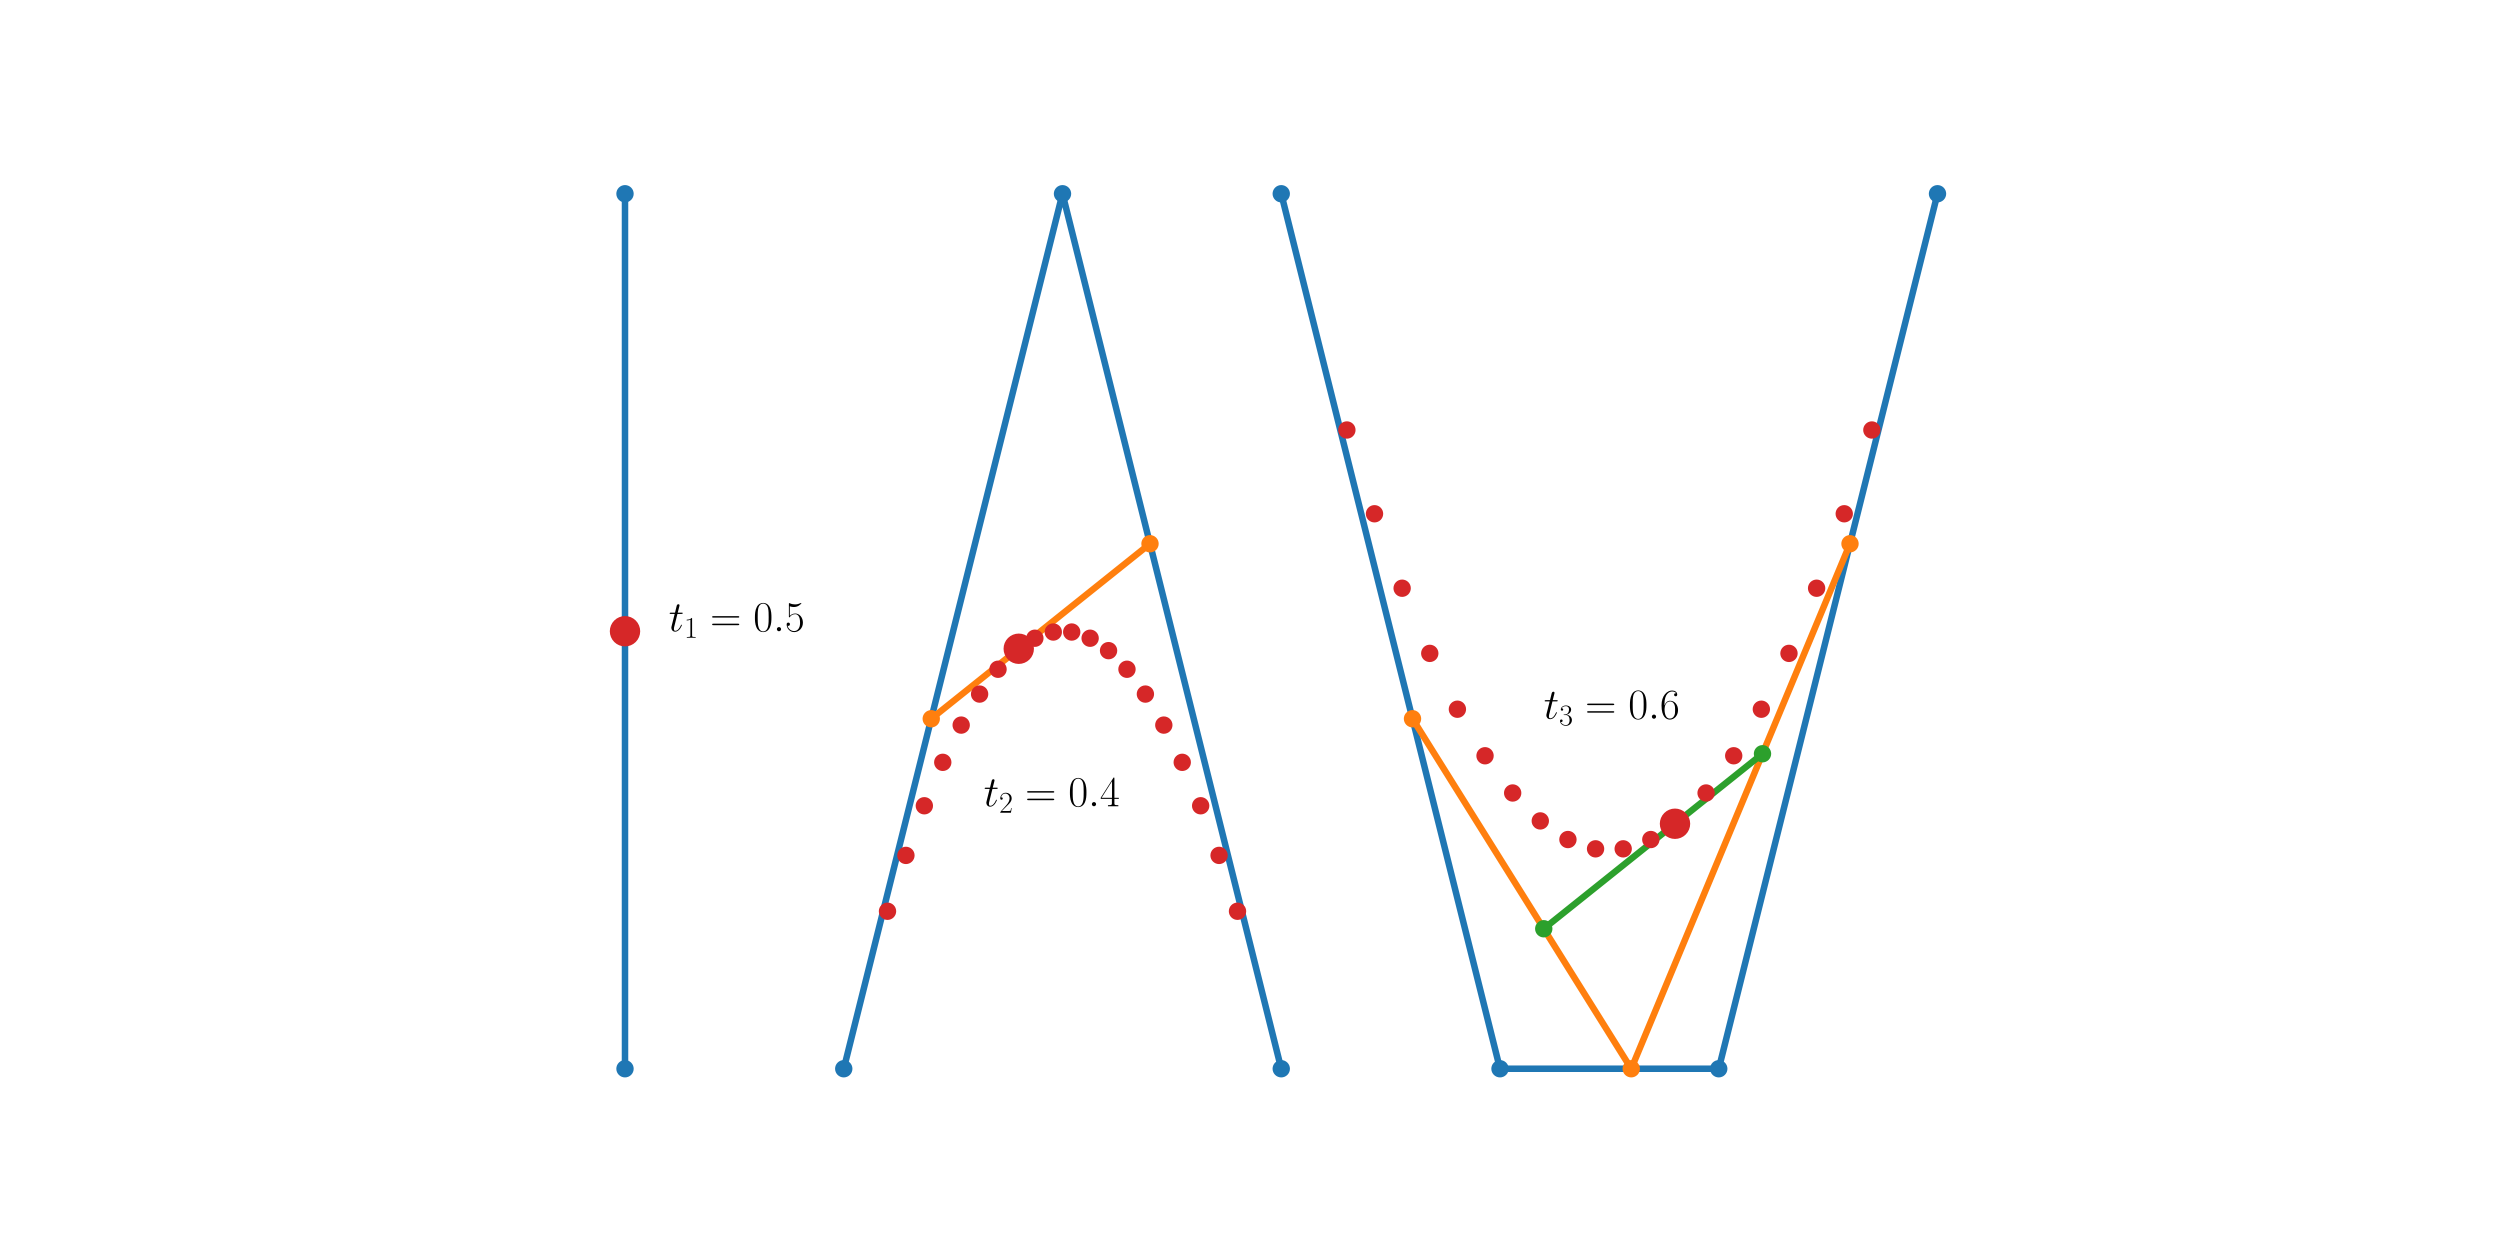
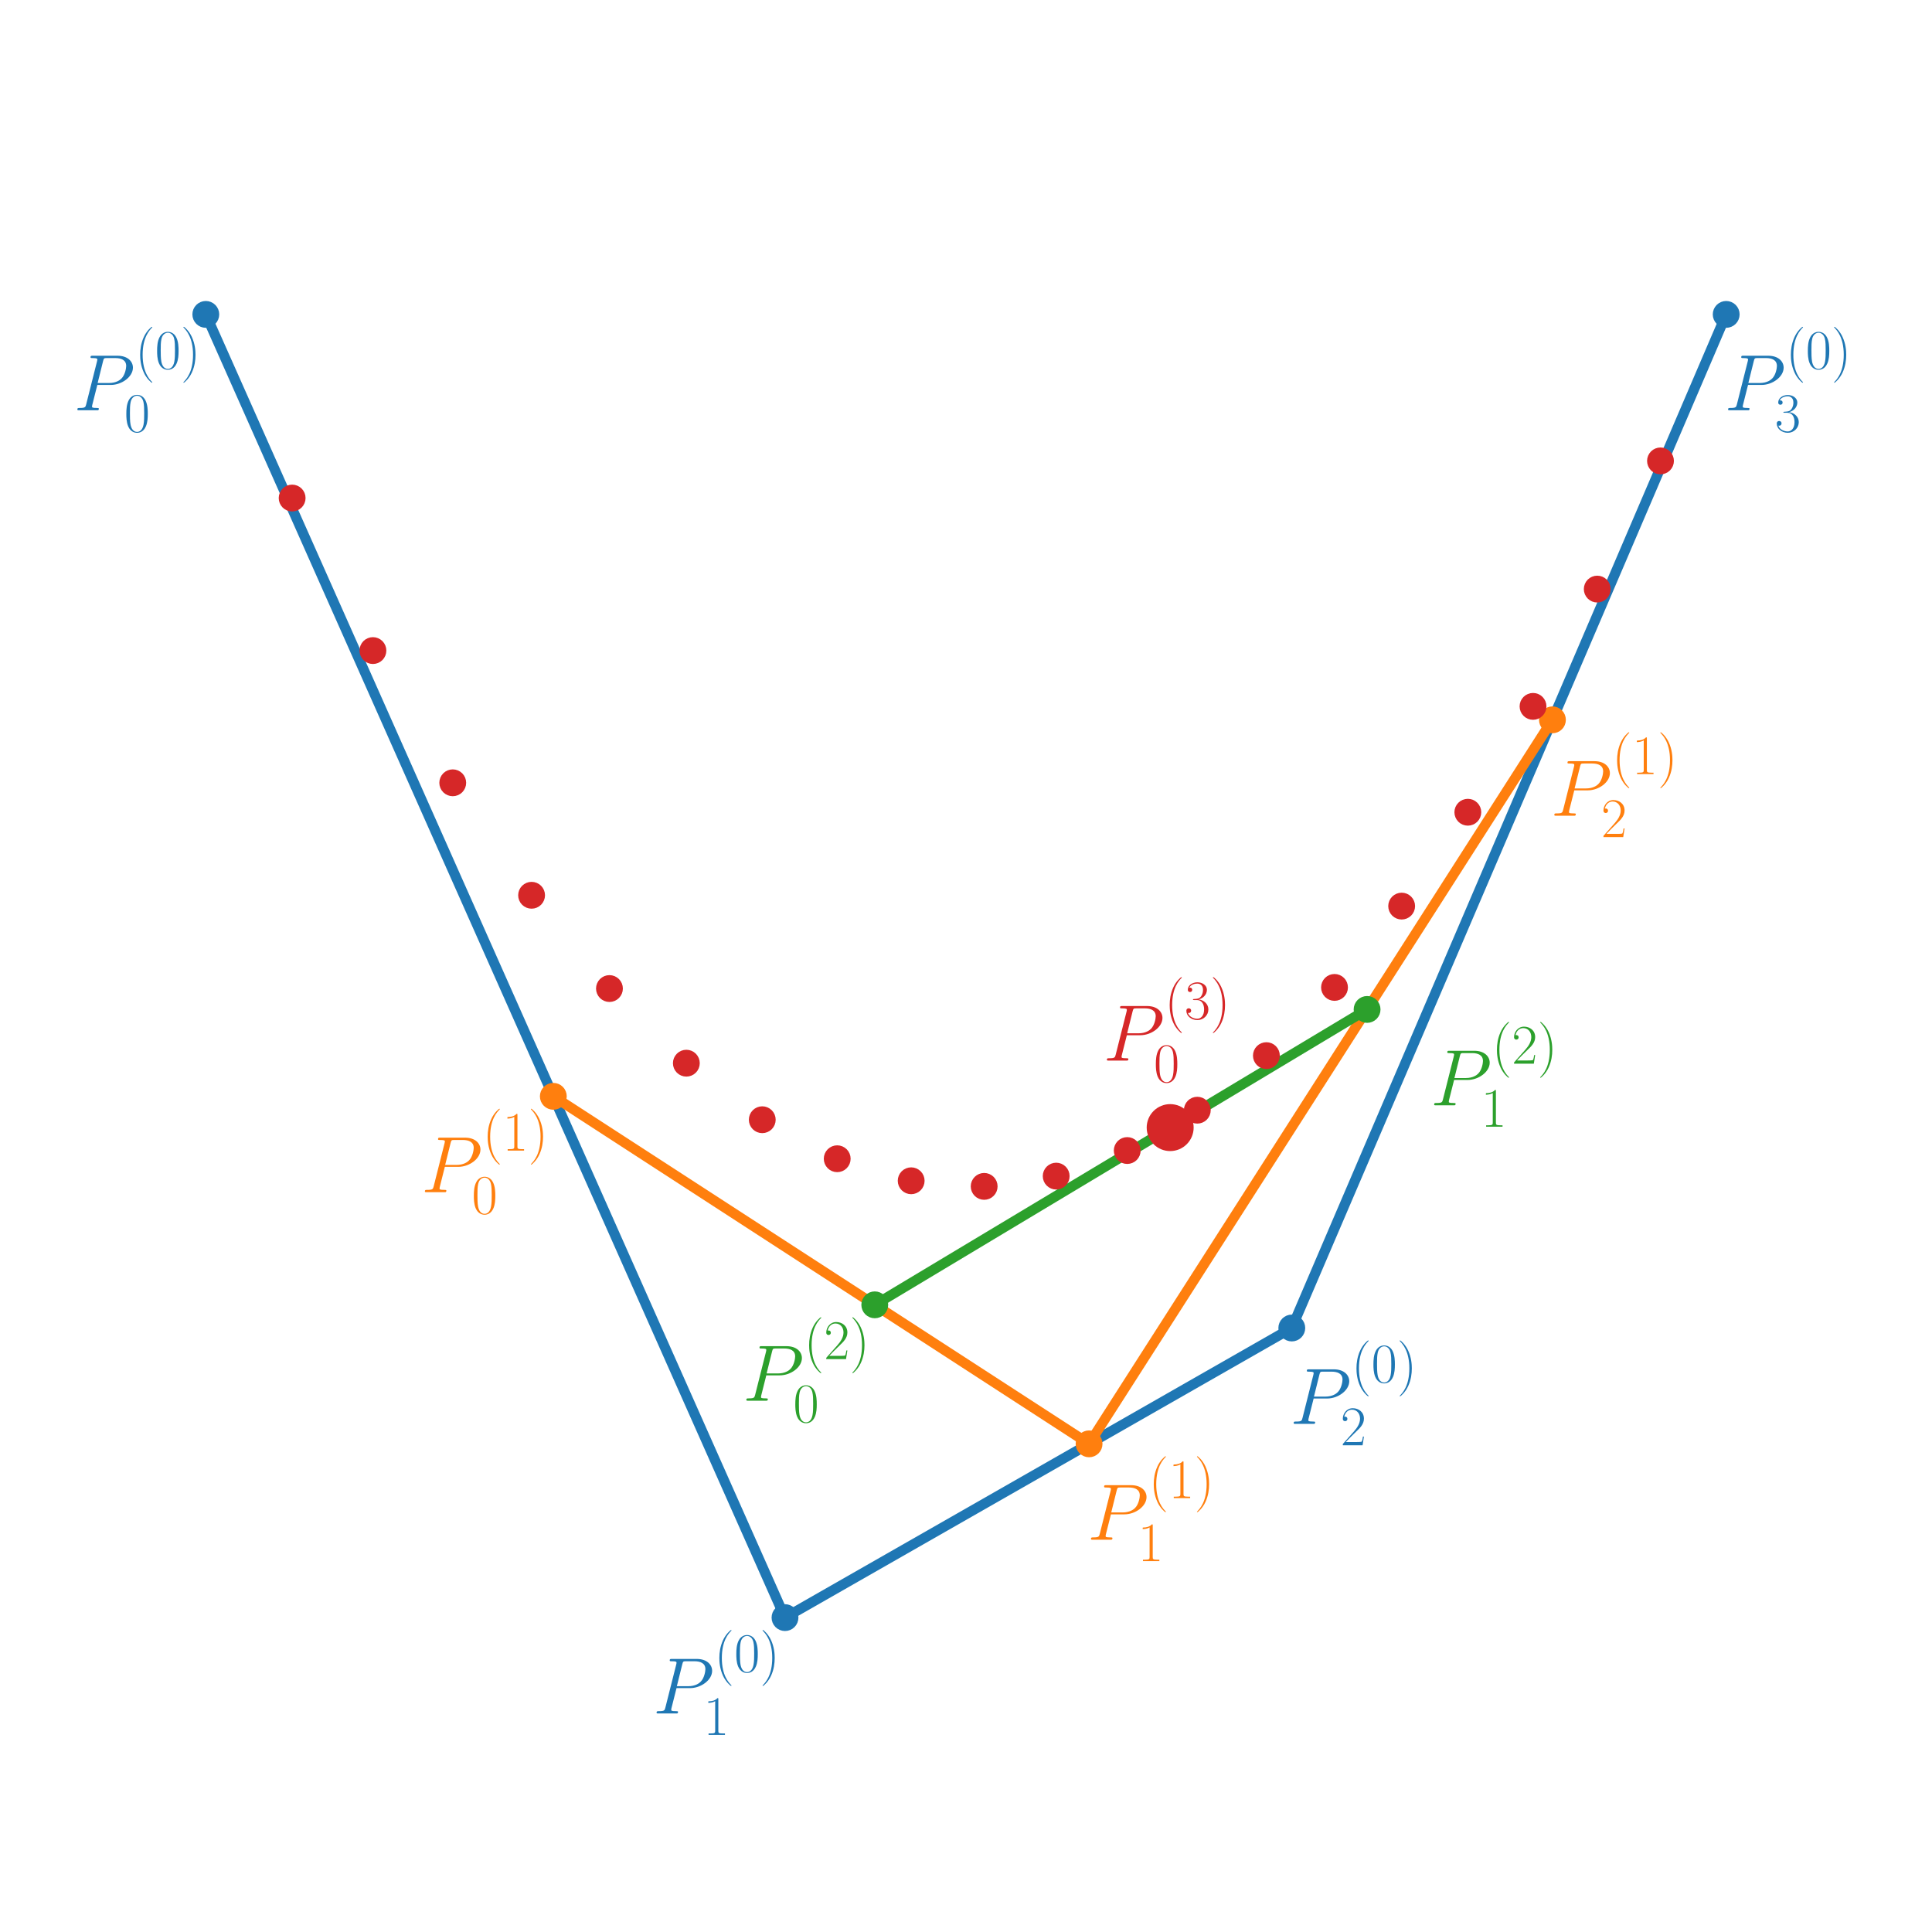
- <svg xmlns="http://www.w3.org/2000/svg" xmlns:xlink="http://www.w3.org/1999/xlink" height="288pt" version="1.1" viewBox="0 0 576 288" width="576pt">
+ <svg xmlns="http://www.w3.org/2000/svg" xmlns:xlink="http://www.w3.org/1999/xlink" height="288pt" version="1.1" viewBox="0 0 288 288" width="288pt">
  <defs>
    <style type="text/css">*{stroke-linecap:butt;stroke-linejoin:round;}</style>
  </defs>
  <g id="figure_1">
    <g id="patch_1">
-       <path d="M 0 288  L 576 288  L 576 0  L 0 0  z " style="fill:#ffffff;" />
+       <path d="M 0 288  L 288 288  L 288 0  L 0 0  z " style="fill:#ffffff;" />
    </g>
    <g id="axes_1">
      <g id="line2d_1">
-         <path clip-path="url(#pb56b729424)" d="M 144 246.24  L 144 44.64  " style="fill:none;stroke:#1f77b4;stroke-linecap:square;stroke-width:1.5;" />
-         <defs>
-           <path d="M 0 1.5  C 0.398 1.5 0.779 1.342 1.061 1.061  C 1.342 0.779 1.5 0.398 1.5 0  C 1.5 -0.398 1.342 -0.779 1.061 -1.061  C 0.779 -1.342 0.398 -1.5 0 -1.5  C -0.398 -1.5 -0.779 -1.342 -1.061 -1.061  C -1.342 -0.779 -1.5 -0.398 -1.5 0  C -1.5 0.398 -1.342 0.779 -1.061 1.061  C -0.779 1.342 -0.398 1.5 0 1.5  z " id="m0b27bdc690" style="stroke:#1f77b4;" />
-         </defs>
-         <g clip-path="url(#pb56b729424)">
-           <use style="fill:#1f77b4;stroke:#1f77b4;" x="144" xlink:href="#m0b27bdc690" y="246.24" />
-           <use style="fill:#1f77b4;stroke:#1f77b4;" x="144" xlink:href="#m0b27bdc690" y="44.64" />
+         <path clip-path="url(#p8706326f6d)" d="M 30.679 46.867  L 117.019 241.133  L 192.566 197.963  L 257.321 46.867  " style="fill:none;stroke:#1f77b4;stroke-linecap:square;stroke-width:1.5;" />
+         <defs>
+           <path d="M 0 1.5  C 0.398 1.5 0.779 1.342 1.061 1.061  C 1.342 0.779 1.5 0.398 1.5 0  C 1.5 -0.398 1.342 -0.779 1.061 -1.061  C 0.779 -1.342 0.398 -1.5 0 -1.5  C -0.398 -1.5 -0.779 -1.342 -1.061 -1.061  C -1.342 -0.779 -1.5 -0.398 -1.5 0  C -1.5 0.398 -1.342 0.779 -1.061 1.061  C -0.779 1.342 -0.398 1.5 0 1.5  z " id="m1cf5f14f48" style="stroke:#1f77b4;" />
+         </defs>
+         <g clip-path="url(#p8706326f6d)">
+           <use style="fill:#1f77b4;stroke:#1f77b4;" x="30.679" xlink:href="#m1cf5f14f48" y="46.867" />
+           <use style="fill:#1f77b4;stroke:#1f77b4;" x="117.019" xlink:href="#m1cf5f14f48" y="241.133" />
+           <use style="fill:#1f77b4;stroke:#1f77b4;" x="192.566" xlink:href="#m1cf5f14f48" y="197.963" />
+           <use style="fill:#1f77b4;stroke:#1f77b4;" x="257.321" xlink:href="#m1cf5f14f48" y="46.867" />
        </g>
      </g>
      <g id="line2d_2">
-         <defs>
-           <path d="M 0 3  C 0.796 3 1.559 2.684 2.121 2.121  C 2.684 1.559 3 0.796 3 0  C 3 -0.796 2.684 -1.559 2.121 -2.121  C 1.559 -2.684 0.796 -3 0 -3  C -0.796 -3 -1.559 -2.684 -2.121 -2.121  C -2.684 -1.559 -3 -0.796 -3 0  C -3 0.796 -2.684 1.559 -2.121 2.121  C -1.559 2.684 -0.796 3 0 3  z " id="m9f44910866" style="stroke:#d62728;" />
-         </defs>
-         <g clip-path="url(#pb56b729424)">
-           <use style="fill:#d62728;stroke:#d62728;" x="144" xlink:href="#m9f44910866" y="145.44" />
+         <path clip-path="url(#p8706326f6d)" d="M 82.483 163.427  L 162.347 215.231  L 231.419 107.305  " style="fill:none;stroke:#ff7f0e;stroke-linecap:square;stroke-width:1.5;" />
+         <defs>
+           <path d="M 0 1.5  C 0.398 1.5 0.779 1.342 1.061 1.061  C 1.342 0.779 1.5 0.398 1.5 0  C 1.5 -0.398 1.342 -0.779 1.061 -1.061  C 0.779 -1.342 0.398 -1.5 0 -1.5  C -0.398 -1.5 -0.779 -1.342 -1.061 -1.061  C -1.342 -0.779 -1.5 -0.398 -1.5 0  C -1.5 0.398 -1.342 0.779 -1.061 1.061  C -0.779 1.342 -0.398 1.5 0 1.5  z " id="md53111a41e" style="stroke:#ff7f0e;" />
+         </defs>
+         <g clip-path="url(#p8706326f6d)">
+           <use style="fill:#ff7f0e;stroke:#ff7f0e;" x="82.483" xlink:href="#md53111a41e" y="163.427" />
+           <use style="fill:#ff7f0e;stroke:#ff7f0e;" x="162.347" xlink:href="#md53111a41e" y="215.231" />
+           <use style="fill:#ff7f0e;stroke:#ff7f0e;" x="231.419" xlink:href="#md53111a41e" y="107.305" />
        </g>
      </g>
      <g id="line2d_3">
-         <path clip-path="url(#pb56b729424)" d="M 194.4 246.24  L 244.8 44.64  L 295.2 246.24  " style="fill:none;stroke:#1f77b4;stroke-linecap:square;stroke-width:1.5;" />
-         <g clip-path="url(#pb56b729424)">
-           <use style="fill:#1f77b4;stroke:#1f77b4;" x="194.4" xlink:href="#m0b27bdc690" y="246.24" />
-           <use style="fill:#1f77b4;stroke:#1f77b4;" x="244.8" xlink:href="#m0b27bdc690" y="44.64" />
-           <use style="fill:#1f77b4;stroke:#1f77b4;" x="295.2" xlink:href="#m0b27bdc690" y="246.24" />
+         <path clip-path="url(#p8706326f6d)" d="M 130.401 194.509  L 203.79 150.476  " style="fill:none;stroke:#2ca02c;stroke-linecap:square;stroke-width:1.5;" />
+         <defs>
+           <path d="M 0 1.5  C 0.398 1.5 0.779 1.342 1.061 1.061  C 1.342 0.779 1.5 0.398 1.5 0  C 1.5 -0.398 1.342 -0.779 1.061 -1.061  C 0.779 -1.342 0.398 -1.5 0 -1.5  C -0.398 -1.5 -0.779 -1.342 -1.061 -1.061  C -1.342 -0.779 -1.5 -0.398 -1.5 0  C -1.5 0.398 -1.342 0.779 -1.061 1.061  C -0.779 1.342 -0.398 1.5 0 1.5  z " id="m7559d2164a" style="stroke:#2ca02c;" />
+         </defs>
+         <g clip-path="url(#p8706326f6d)">
+           <use style="fill:#2ca02c;stroke:#2ca02c;" x="130.401" xlink:href="#m7559d2164a" y="194.509" />
+           <use style="fill:#2ca02c;stroke:#2ca02c;" x="203.79" xlink:href="#m7559d2164a" y="150.476" />
        </g>
      </g>
      <g id="line2d_4">
-         <path clip-path="url(#pb56b729424)" d="M 214.56 165.6  L 264.96 125.28  " style="fill:none;stroke:#ff7f0e;stroke-linecap:square;stroke-width:1.5;" />
-         <defs>
-           <path d="M 0 1.5  C 0.398 1.5 0.779 1.342 1.061 1.061  C 1.342 0.779 1.5 0.398 1.5 0  C 1.5 -0.398 1.342 -0.779 1.061 -1.061  C 0.779 -1.342 0.398 -1.5 0 -1.5  C -0.398 -1.5 -0.779 -1.342 -1.061 -1.061  C -1.342 -0.779 -1.5 -0.398 -1.5 0  C -1.5 0.398 -1.342 0.779 -1.061 1.061  C -0.779 1.342 -0.398 1.5 0 1.5  z " id="m8aa50f9ca4" style="stroke:#ff7f0e;" />
-         </defs>
-         <g clip-path="url(#pb56b729424)">
-           <use style="fill:#ff7f0e;stroke:#ff7f0e;" x="214.56" xlink:href="#m8aa50f9ca4" y="165.6" />
-           <use style="fill:#ff7f0e;stroke:#ff7f0e;" x="264.96" xlink:href="#m8aa50f9ca4" y="125.28" />
+         <defs>
+           <path d="M 0 3  C 0.796 3 1.559 2.684 2.121 2.121  C 2.684 1.559 3 0.796 3 0  C 3 -0.796 2.684 -1.559 2.121 -2.121  C 1.559 -2.684 0.796 -3 0 -3  C -0.796 -3 -1.559 -2.684 -2.121 -2.121  C -2.684 -1.559 -3 -0.796 -3 0  C -3 0.796 -2.684 1.559 -2.121 2.121  C -1.559 2.684 -0.796 3 0 3  z " id="mb5abfbd01e" style="stroke:#d62728;" />
+         </defs>
+         <g clip-path="url(#p8706326f6d)">
+           <use style="fill:#d62728;stroke:#d62728;" x="174.435" xlink:href="#mb5abfbd01e" y="168.089" />
        </g>
      </g>
      <g id="line2d_5">
-         <g clip-path="url(#pb56b729424)">
-           <use style="fill:#d62728;stroke:#d62728;" x="234.72" xlink:href="#m9f44910866" y="149.472" />
+         <defs>
+           <path d="M 0 1.5  C 0.398 1.5 0.779 1.342 1.061 1.061  C 1.342 0.779 1.5 0.398 1.5 0  C 1.5 -0.398 1.342 -0.779 1.061 -1.061  C 0.779 -1.342 0.398 -1.5 0 -1.5  C -0.398 -1.5 -0.779 -1.342 -1.061 -1.061  C -1.342 -0.779 -1.5 -0.398 -1.5 0  C -1.5 0.398 -1.342 0.779 -1.061 1.061  C -0.779 1.342 -0.398 1.5 0 1.5  z " id="m80de70eb3d" style="stroke:#d62728;" />
+         </defs>
+         <g clip-path="url(#p8706326f6d)">
+           <use style="fill:#d62728;stroke:#d62728;" x="43.549" xlink:href="#m80de70eb3d" y="74.243" />
        </g>
      </g>
      <g id="line2d_6">
-         <defs>
-           <path d="M 0 1.5  C 0.398 1.5 0.779 1.342 1.061 1.061  C 1.342 0.779 1.5 0.398 1.5 0  C 1.5 -0.398 1.342 -0.779 1.061 -1.061  C 0.779 -1.342 0.398 -1.5 0 -1.5  C -0.398 -1.5 -0.779 -1.342 -1.061 -1.061  C -1.342 -0.779 -1.5 -0.398 -1.5 0  C -1.5 0.398 -1.342 0.779 -1.061 1.061  C -0.779 1.342 -0.398 1.5 0 1.5  z " id="m4e41cc600b" style="stroke:#d62728;" />
-         </defs>
-         <g clip-path="url(#pb56b729424)">
-           <use style="fill:#d62728;stroke:#d62728;" x="204.48" xlink:href="#m4e41cc600b" y="209.952" />
+         <g clip-path="url(#p8706326f6d)">
+           <use style="fill:#d62728;stroke:#d62728;" x="55.592" xlink:href="#m80de70eb3d" y="96.98" />
        </g>
      </g>
      <g id="line2d_7">
-         <g clip-path="url(#pb56b729424)">
-           <use style="fill:#d62728;stroke:#d62728;" x="208.724" xlink:href="#m4e41cc600b" y="197.085" />
+         <g clip-path="url(#p8706326f6d)">
+           <use style="fill:#d62728;stroke:#d62728;" x="67.49" xlink:href="#m80de70eb3d" y="116.69" />
        </g>
      </g>
      <g id="line2d_8">
-         <g clip-path="url(#pb56b729424)">
-           <use style="fill:#d62728;stroke:#d62728;" x="212.968" xlink:href="#m4e41cc600b" y="185.648" />
+         <g clip-path="url(#p8706326f6d)">
+           <use style="fill:#d62728;stroke:#d62728;" x="79.243" xlink:href="#m80de70eb3d" y="133.456" />
        </g>
      </g>
      <g id="line2d_9">
-         <g clip-path="url(#pb56b729424)">
-           <use style="fill:#d62728;stroke:#d62728;" x="217.213" xlink:href="#m4e41cc600b" y="175.641" />
+         <g clip-path="url(#p8706326f6d)">
+           <use style="fill:#d62728;stroke:#d62728;" x="90.85" xlink:href="#m80de70eb3d" y="147.361" />
        </g>
      </g>
      <g id="line2d_10">
-         <g clip-path="url(#pb56b729424)">
-           <use style="fill:#d62728;stroke:#d62728;" x="221.457" xlink:href="#m4e41cc600b" y="167.063" />
+         <g clip-path="url(#p8706326f6d)">
+           <use style="fill:#d62728;stroke:#d62728;" x="102.313" xlink:href="#m80de70eb3d" y="158.487" />
        </g>
      </g>
      <g id="line2d_11">
-         <g clip-path="url(#pb56b729424)">
-           <use style="fill:#d62728;stroke:#d62728;" x="225.701" xlink:href="#m4e41cc600b" y="159.915" />
+         <g clip-path="url(#p8706326f6d)">
+           <use style="fill:#d62728;stroke:#d62728;" x="113.629" xlink:href="#m80de70eb3d" y="166.916" />
        </g>
      </g>
      <g id="line2d_12">
-         <g clip-path="url(#pb56b729424)">
-           <use style="fill:#d62728;stroke:#d62728;" x="229.945" xlink:href="#m4e41cc600b" y="154.196" />
+         <g clip-path="url(#p8706326f6d)">
+           <use style="fill:#d62728;stroke:#d62728;" x="124.801" xlink:href="#m80de70eb3d" y="172.732" />
        </g>
      </g>
      <g id="line2d_13">
-         <g clip-path="url(#pb56b729424)">
-           <use style="fill:#d62728;stroke:#d62728;" x="234.189" xlink:href="#m4e41cc600b" y="149.908" />
+         <g clip-path="url(#p8706326f6d)">
+           <use style="fill:#d62728;stroke:#d62728;" x="135.827" xlink:href="#m80de70eb3d" y="176.016" />
        </g>
      </g>
      <g id="line2d_14">
-         <g clip-path="url(#pb56b729424)">
-           <use style="fill:#d62728;stroke:#d62728;" x="238.434" xlink:href="#m4e41cc600b" y="147.048" />
+         <g clip-path="url(#p8706326f6d)">
+           <use style="fill:#d62728;stroke:#d62728;" x="146.708" xlink:href="#m80de70eb3d" y="176.852" />
        </g>
      </g>
      <g id="line2d_15">
-         <g clip-path="url(#pb56b729424)">
-           <use style="fill:#d62728;stroke:#d62728;" x="242.678" xlink:href="#m4e41cc600b" y="145.619" />
+         <g clip-path="url(#p8706326f6d)">
+           <use style="fill:#d62728;stroke:#d62728;" x="157.444" xlink:href="#m80de70eb3d" y="175.322" />
        </g>
      </g>
      <g id="line2d_16">
-         <g clip-path="url(#pb56b729424)">
-           <use style="fill:#d62728;stroke:#d62728;" x="246.922" xlink:href="#m4e41cc600b" y="145.619" />
+         <g clip-path="url(#p8706326f6d)">
+           <use style="fill:#d62728;stroke:#d62728;" x="168.034" xlink:href="#m80de70eb3d" y="171.508" />
        </g>
      </g>
      <g id="line2d_17">
-         <g clip-path="url(#pb56b729424)">
-           <use style="fill:#d62728;stroke:#d62728;" x="251.166" xlink:href="#m4e41cc600b" y="147.048" />
+         <g clip-path="url(#p8706326f6d)">
+           <use style="fill:#d62728;stroke:#d62728;" x="178.48" xlink:href="#m80de70eb3d" y="165.494" />
        </g>
      </g>
      <g id="line2d_18">
-         <g clip-path="url(#pb56b729424)">
-           <use style="fill:#d62728;stroke:#d62728;" x="255.411" xlink:href="#m4e41cc600b" y="149.908" />
+         <g clip-path="url(#p8706326f6d)">
+           <use style="fill:#d62728;stroke:#d62728;" x="188.779" xlink:href="#m80de70eb3d" y="157.361" />
        </g>
      </g>
      <g id="line2d_19">
-         <g clip-path="url(#pb56b729424)">
-           <use style="fill:#d62728;stroke:#d62728;" x="259.655" xlink:href="#m4e41cc600b" y="154.196" />
+         <g clip-path="url(#p8706326f6d)">
+           <use style="fill:#d62728;stroke:#d62728;" x="198.934" xlink:href="#m80de70eb3d" y="147.192" />
        </g>
      </g>
      <g id="line2d_20">
-         <g clip-path="url(#pb56b729424)">
-           <use style="fill:#d62728;stroke:#d62728;" x="263.899" xlink:href="#m4e41cc600b" y="159.915" />
+         <g clip-path="url(#p8706326f6d)">
+           <use style="fill:#d62728;stroke:#d62728;" x="208.943" xlink:href="#m80de70eb3d" y="135.071" />
        </g>
      </g>
      <g id="line2d_21">
-         <g clip-path="url(#pb56b729424)">
-           <use style="fill:#d62728;stroke:#d62728;" x="268.143" xlink:href="#m4e41cc600b" y="167.063" />
+         <g clip-path="url(#p8706326f6d)">
+           <use style="fill:#d62728;stroke:#d62728;" x="218.807" xlink:href="#m80de70eb3d" y="121.079" />
        </g>
      </g>
      <g id="line2d_22">
-         <g clip-path="url(#pb56b729424)">
-           <use style="fill:#d62728;stroke:#d62728;" x="272.387" xlink:href="#m4e41cc600b" y="175.641" />
+         <g clip-path="url(#p8706326f6d)">
+           <use style="fill:#d62728;stroke:#d62728;" x="228.526" xlink:href="#m80de70eb3d" y="105.299" />
        </g>
      </g>
      <g id="line2d_23">
-         <g clip-path="url(#pb56b729424)">
-           <use style="fill:#d62728;stroke:#d62728;" x="276.632" xlink:href="#m4e41cc600b" y="185.648" />
+         <g clip-path="url(#p8706326f6d)">
+           <use style="fill:#d62728;stroke:#d62728;" x="238.099" xlink:href="#m80de70eb3d" y="87.814" />
        </g>
      </g>
      <g id="line2d_24">
-         <g clip-path="url(#pb56b729424)">
-           <use style="fill:#d62728;stroke:#d62728;" x="280.876" xlink:href="#m4e41cc600b" y="197.085" />
-         </g>
-       </g>
-       <g id="line2d_25">
-         <g clip-path="url(#pb56b729424)">
-           <use style="fill:#d62728;stroke:#d62728;" x="285.12" xlink:href="#m4e41cc600b" y="209.952" />
-         </g>
-       </g>
-       <g id="line2d_26">
-         <path clip-path="url(#pb56b729424)" d="M 295.2 44.64  L 345.6 246.24  L 396 246.24  L 446.4 44.64  " style="fill:none;stroke:#1f77b4;stroke-linecap:square;stroke-width:1.5;" />
-         <g clip-path="url(#pb56b729424)">
-           <use style="fill:#1f77b4;stroke:#1f77b4;" x="295.2" xlink:href="#m0b27bdc690" y="44.64" />
-           <use style="fill:#1f77b4;stroke:#1f77b4;" x="345.6" xlink:href="#m0b27bdc690" y="246.24" />
-           <use style="fill:#1f77b4;stroke:#1f77b4;" x="396" xlink:href="#m0b27bdc690" y="246.24" />
-           <use style="fill:#1f77b4;stroke:#1f77b4;" x="446.4" xlink:href="#m0b27bdc690" y="44.64" />
-         </g>
-       </g>
-       <g id="line2d_27">
-         <path clip-path="url(#pb56b729424)" d="M 325.44 165.6  L 375.84 246.24  L 426.24 125.28  " style="fill:none;stroke:#ff7f0e;stroke-linecap:square;stroke-width:1.5;" />
-         <g clip-path="url(#pb56b729424)">
-           <use style="fill:#ff7f0e;stroke:#ff7f0e;" x="325.44" xlink:href="#m8aa50f9ca4" y="165.6" />
-           <use style="fill:#ff7f0e;stroke:#ff7f0e;" x="375.84" xlink:href="#m8aa50f9ca4" y="246.24" />
-           <use style="fill:#ff7f0e;stroke:#ff7f0e;" x="426.24" xlink:href="#m8aa50f9ca4" y="125.28" />
-         </g>
-       </g>
-       <g id="line2d_28">
-         <path clip-path="url(#pb56b729424)" d="M 355.68 213.984  L 406.08 173.664  " style="fill:none;stroke:#2ca02c;stroke-linecap:square;stroke-width:1.5;" />
-         <defs>
-           <path d="M 0 1.5  C 0.398 1.5 0.779 1.342 1.061 1.061  C 1.342 0.779 1.5 0.398 1.5 0  C 1.5 -0.398 1.342 -0.779 1.061 -1.061  C 0.779 -1.342 0.398 -1.5 0 -1.5  C -0.398 -1.5 -0.779 -1.342 -1.061 -1.061  C -1.342 -0.779 -1.5 -0.398 -1.5 0  C -1.5 0.398 -1.342 0.779 -1.061 1.061  C -0.779 1.342 -0.398 1.5 0 1.5  z " id="m5c9916a39e" style="stroke:#2ca02c;" />
-         </defs>
-         <g clip-path="url(#pb56b729424)">
-           <use style="fill:#2ca02c;stroke:#2ca02c;" x="355.68" xlink:href="#m5c9916a39e" y="213.984" />
-           <use style="fill:#2ca02c;stroke:#2ca02c;" x="406.08" xlink:href="#m5c9916a39e" y="173.664" />
-         </g>
-       </g>
-       <g id="line2d_29">
-         <g clip-path="url(#pb56b729424)">
-           <use style="fill:#d62728;stroke:#d62728;" x="385.92" xlink:href="#m9f44910866" y="189.792" />
-         </g>
-       </g>
-       <g id="line2d_30">
-         <g clip-path="url(#pb56b729424)">
-           <use style="fill:#d62728;stroke:#d62728;" x="310.32" xlink:href="#m4e41cc600b" y="99.072" />
-         </g>
-       </g>
-       <g id="line2d_31">
-         <g clip-path="url(#pb56b729424)">
-           <use style="fill:#d62728;stroke:#d62728;" x="316.686" xlink:href="#m4e41cc600b" y="118.372" />
-         </g>
-       </g>
-       <g id="line2d_32">
-         <g clip-path="url(#pb56b729424)">
-           <use style="fill:#d62728;stroke:#d62728;" x="323.053" xlink:href="#m4e41cc600b" y="135.528" />
-         </g>
-       </g>
-       <g id="line2d_33">
-         <g clip-path="url(#pb56b729424)">
-           <use style="fill:#d62728;stroke:#d62728;" x="329.419" xlink:href="#m4e41cc600b" y="150.539" />
-         </g>
-       </g>
-       <g id="line2d_34">
-         <g clip-path="url(#pb56b729424)">
-           <use style="fill:#d62728;stroke:#d62728;" x="335.785" xlink:href="#m4e41cc600b" y="163.405" />
-         </g>
-       </g>
-       <g id="line2d_35">
-         <g clip-path="url(#pb56b729424)">
-           <use style="fill:#d62728;stroke:#d62728;" x="342.152" xlink:href="#m4e41cc600b" y="174.128" />
-         </g>
-       </g>
-       <g id="line2d_36">
-         <g clip-path="url(#pb56b729424)">
-           <use style="fill:#d62728;stroke:#d62728;" x="348.518" xlink:href="#m4e41cc600b" y="182.705" />
-         </g>
-       </g>
-       <g id="line2d_37">
-         <g clip-path="url(#pb56b729424)">
-           <use style="fill:#d62728;stroke:#d62728;" x="354.884" xlink:href="#m4e41cc600b" y="189.139" />
-         </g>
-       </g>
-       <g id="line2d_38">
-         <g clip-path="url(#pb56b729424)">
-           <use style="fill:#d62728;stroke:#d62728;" x="361.251" xlink:href="#m4e41cc600b" y="193.428" />
-         </g>
-       </g>
-       <g id="line2d_39">
-         <g clip-path="url(#pb56b729424)">
-           <use style="fill:#d62728;stroke:#d62728;" x="367.617" xlink:href="#m4e41cc600b" y="195.572" />
-         </g>
-       </g>
-       <g id="line2d_40">
-         <g clip-path="url(#pb56b729424)">
-           <use style="fill:#d62728;stroke:#d62728;" x="373.983" xlink:href="#m4e41cc600b" y="195.572" />
-         </g>
-       </g>
-       <g id="line2d_41">
-         <g clip-path="url(#pb56b729424)">
-           <use style="fill:#d62728;stroke:#d62728;" x="380.349" xlink:href="#m4e41cc600b" y="193.428" />
-         </g>
-       </g>
-       <g id="line2d_42">
-         <g clip-path="url(#pb56b729424)">
-           <use style="fill:#d62728;stroke:#d62728;" x="386.716" xlink:href="#m4e41cc600b" y="189.139" />
-         </g>
-       </g>
-       <g id="line2d_43">
-         <g clip-path="url(#pb56b729424)">
-           <use style="fill:#d62728;stroke:#d62728;" x="393.082" xlink:href="#m4e41cc600b" y="182.705" />
-         </g>
-       </g>
-       <g id="line2d_44">
-         <g clip-path="url(#pb56b729424)">
-           <use style="fill:#d62728;stroke:#d62728;" x="399.448" xlink:href="#m4e41cc600b" y="174.128" />
-         </g>
-       </g>
-       <g id="line2d_45">
-         <g clip-path="url(#pb56b729424)">
-           <use style="fill:#d62728;stroke:#d62728;" x="405.815" xlink:href="#m4e41cc600b" y="163.405" />
-         </g>
-       </g>
-       <g id="line2d_46">
-         <g clip-path="url(#pb56b729424)">
-           <use style="fill:#d62728;stroke:#d62728;" x="412.181" xlink:href="#m4e41cc600b" y="150.539" />
-         </g>
-       </g>
-       <g id="line2d_47">
-         <g clip-path="url(#pb56b729424)">
-           <use style="fill:#d62728;stroke:#d62728;" x="418.547" xlink:href="#m4e41cc600b" y="135.528" />
-         </g>
-       </g>
-       <g id="line2d_48">
-         <g clip-path="url(#pb56b729424)">
-           <use style="fill:#d62728;stroke:#d62728;" x="424.914" xlink:href="#m4e41cc600b" y="118.372" />
-         </g>
-       </g>
-       <g id="line2d_49">
-         <g clip-path="url(#pb56b729424)">
-           <use style="fill:#d62728;stroke:#d62728;" x="431.28" xlink:href="#m4e41cc600b" y="99.072" />
+         <g clip-path="url(#p8706326f6d)">
+           <use style="fill:#d62728;stroke:#d62728;" x="247.527" xlink:href="#m80de70eb3d" y="68.706" />
        </g>
      </g>
      <g id="text_1">
-         <g transform="translate(154.08 145.44)scale(0.1 -0.1)">
-           <defs>
-             <path d="M 20.094 40.094  L 29.297 40.094  C 31.203 40.094 32.203 40.094 32.203 41.891  C 32.203 43 31.594 43 29.594 43  L 20.797 43  L 24.5 57.688  C 24.906 59.078 24.906 59.281 24.906 60  C 24.906 61.609 23.594 62.5 22.297 62.5  C 21.5 62.5 19.203 62.203 18.406 58.984  L 14.5 43  L 5.094 43  C 3.094 43 2.203 43 2.203 41.094  C 2.203 40.094 2.906 40.094 4.797 40.094  L 13.703 40.094  L 7.094 13.766  C 6.297 10.281 6 9.281 6 7.984  C 6 3.297 9.297 -1 14.906 -1  C 25 -1 30.406 13.562 30.406 14.25  C 30.406 14.859 30 15.156 29.406 15.156  C 29.203 15.156 28.797 15.156 28.594 14.75  C 28.5 14.656 28.406 14.547 27.703 12.953  C 25.594 7.984 21 1 15.203 1  C 12.203 1 12 3.5 12 5.688  C 12 5.781 12 7.688 12.297 8.875  z " id="CMMI12-116" />
+         <g style="fill:#1f77b4;" transform="translate(10.96953 61.1591)scale(0.12 -0.12)">
+           <defs>
+             <path d="M 29.594 31.609  L 46.406 31.609  C 60.203 31.609 74 41.766 74 53.141  C 74 60.906 67.406 68 54.797 68  L 23.906 68  C 22 68 21.094 68 21.094 66.109  C 21.094 65.109 22 65.109 23.5 65.109  C 29.594 65.109 29.594 64.312 29.594 63.219  C 29.594 63.031 29.594 62.422 29.203 60.922  L 15.703 7.375  C 14.797 3.891 14.594 2.891 7.594 2.891  C 5.703 2.891 4.703 2.891 4.703 1.094  C 4.703 0 5.594 0 6.203 0  C 8.094 0 10.094 0 12 0  L 23.703 0  C 25.594 0 27.703 0 29.594 0  C 30.406 0 31.5 0 31.5 1.891  C 31.5 2.891 30.594 2.891 29.094 2.891  C 23.094 2.891 23 3.594 23 4.578  C 23 5.078 23.094 5.766 23.203 6.266  z M 36.797 61.406  C 37.703 65.109 38.094 65.109 42 65.109  L 51.906 65.109  C 59.406 65.109 65.594 62.703 65.594 55.234  C 65.594 52.641 64.297 44.172 59.703 39.594  C 58 37.797 53.203 34 44.094 34  L 30 34  z " id="CMMI12-80" />
+             <path d="M 30.594 -24.391  C 30.594 -24.297 30.594 -24.094 30.297 -23.797  C 25.703 -19.125 13.406 -6.359 13.406 24.703  C 13.406 55.766 25.5 68.422 30.406 73.391  C 30.406 73.5 30.594 73.703 30.594 74  C 30.594 74.297 30.297 74.5 29.906 74.5  C 28.797 74.5 20.297 67.125 15.406 56.156  C 10.406 45.109 9 34.359 9 24.812  C 9 17.625 9.703 5.484 15.703 -7.359  C 20.5 -17.734 28.703 -25 29.906 -25  C 30.406 -25 30.594 -24.797 30.594 -24.391  z " id="CMR17-40" />
+             <path d="M 42 31.641  C 42 37.75 41.906 48.125 37.703 56.109  C 34 63.109 28.094 65.594 22.906 65.594  C 18.094 65.594 12 63.406 8.203 56.203  C 4.203 48.719 3.797 39.438 3.797 31.641  C 3.797 25.953 3.906 17.281 7 9.672  C 11.297 -0.609 19 -2 22.906 -2  C 27.5 -2 34.5 -0.109 38.594 9.375  C 41.594 16.281 42 24.359 42 31.641  z M 22.906 -0.406  C 16.5 -0.406 12.703 5.078 11.297 12.688  C 10.203 18.562 10.203 27.156 10.203 32.75  C 10.203 40.438 10.203 46.828 11.5 52.922  C 13.406 61.391 19 64 22.906 64  C 27 64 32.297 61.297 34.203 53.125  C 35.5 47.438 35.594 40.734 35.594 32.75  C 35.594 26.25 35.594 18.266 34.406 12.375  C 32.297 1.484 26.406 -0.406 22.906 -0.406  z " id="CMR17-48" />
+             <path d="M 26.297 24.703  C 26.297 31.875 25.594 44.016 19.594 56.859  C 14.797 67.234 6.594 74.5 5.406 74.5  C 5.094 74.5 4.703 74.391 4.703 73.891  C 4.703 73.703 4.797 73.594 4.906 73.391  C 9.703 68.406 21.906 55.75 21.906 24.75  C 21.906 -6.359 9.797 -19.016 4.906 -24.016  C 4.797 -24.203 4.703 -24.312 4.703 -24.5  C 4.703 -25 5.094 -25 5.406 -25  C 6.5 -25 15 -17.625 19.906 -6.656  C 24.906 4.391 26.297 15.141 26.297 24.703  z " id="CMR17-41" />
+           </defs>
+           <use transform="scale(0.996264)" xlink:href="#CMMI12-80" />
+           <use transform="translate(76.42582 51.69194)scale(0.697382)" xlink:href="#CMR17-40" />
+           <use transform="translate(101.1222 51.69194)scale(0.697382)" xlink:href="#CMR17-48" />
+           <use transform="translate(133.1054 51.69194)scale(0.697382)" xlink:href="#CMR17-41" />
+           <use transform="translate(62.87723 -26.57808)scale(0.697382)" xlink:href="#CMR17-48" />
+         </g>
+       </g>
+       <g id="text_2">
+         <g style="fill:#1f77b4;" transform="translate(97.30958 255.4242)scale(0.12 -0.12)">
+           <defs>
            <path d="M 26.594 63.406  C 26.594 65.5 26.5 65.5 25.094 65.5  C 21.203 61.188 15.297 59.797 9.703 59.797  C 9.406 59.797 8.906 59.797 8.797 59.5  C 8.703 59.297 8.703 59.094 8.703 57  C 11.797 57 17 57.594 21 59.984  L 21 7.203  C 21 3.688 20.797 2.5 12.203 2.5  L 9.203 2.5  L 9.203 0  C 14 0 19 0 23.797 0  C 28.594 0 33.594 0 38.406 0  L 38.406 2.5  L 35.406 2.5  C 26.797 2.5 26.594 3.594 26.594 7.156  z " id="CMR17-49" />
-             <path d="M 64.297 31.516  C 65.797 31.516 67.297 31.516 67.297 33.203  C 67.297 35 65.594 35 63.906 35  L 8 35  C 6.297 35 4.594 35 4.594 33.203  C 4.594 31.516 6.094 31.516 7.594 31.516  z M 63.906 14  C 65.594 14 67.297 14 67.297 15.797  C 67.297 17.484 65.797 17.484 64.297 17.484  L 7.594 17.484  C 6.094 17.484 4.594 17.484 4.594 15.797  C 4.594 14 6.297 14 8 14  z " id="CMR17-61" />
-             <path d="M 42 31.641  C 42 37.75 41.906 48.125 37.703 56.109  C 34 63.109 28.094 65.594 22.906 65.594  C 18.094 65.594 12 63.406 8.203 56.203  C 4.203 48.719 3.797 39.438 3.797 31.641  C 3.797 25.953 3.906 17.281 7 9.672  C 11.297 -0.609 19 -2 22.906 -2  C 27.5 -2 34.5 -0.109 38.594 9.375  C 41.594 16.281 42 24.359 42 31.641  z M 22.906 -0.406  C 16.5 -0.406 12.703 5.078 11.297 12.688  C 10.203 18.562 10.203 27.156 10.203 32.75  C 10.203 40.438 10.203 46.828 11.5 52.922  C 13.406 61.391 19 64 22.906 64  C 27 64 32.297 61.297 34.203 53.125  C 35.5 47.438 35.594 40.734 35.594 32.75  C 35.594 26.25 35.594 18.266 34.406 12.375  C 32.297 1.484 26.406 -0.406 22.906 -0.406  z " id="CMR17-48" />
-             <path d="M 18.406 4.797  C 18.406 7.688 16 9.672 13.594 9.672  C 10.703 9.672 8.703 7.281 8.703 4.891  C 8.703 2 11.094 0 13.5 0  C 16.406 0 18.406 2.391 18.406 4.797  z " id="CMMI12-58" />
-             <path d="M 11.406 57.688  C 12.406 57.281 16.5 56 20.703 56  C 30 56 35.094 61.109 38 64.062  C 38 64.953 38 65.5 37.406 65.5  C 37.297 65.5 37.094 65.5 36.297 65.047  C 32.797 63.406 28.703 62.078 23.703 62.078  C 20.703 62.078 16.203 62.484 11.297 64.672  C 10.203 65.172 10 65.172 9.906 65.172  C 9.406 65.172 9.297 65.062 9.297 63.078  L 9.297 34.422  C 9.297 32.641 9.297 32.141 10.297 32.141  C 10.797 32.141 11 32.344 11.5 33.031  C 14.703 37.516 19.094 39.406 24.094 39.406  C 27.594 39.406 35.094 37.219 35.094 20.141  C 35.094 16.953 35.094 11.172 32.094 6.578  C 29.594 2.484 25.703 0.391 21.406 0.391  C 14.797 0.391 8.094 5 6.297 12.719  C 6.703 12.609 7.5 12.422 7.906 12.422  C 9.203 12.422 11.703 13.125 11.703 16.219  C 11.703 18.906 9.797 20 7.906 20  C 5.594 20 4.094 18.594 4.094 15.797  C 4.094 7.094 11 -2 21.594 -2  C 31.906 -2 41.703 6.875 41.703 19.75  C 41.703 31.719 33.906 41 24.203 41  C 19.094 41 14.797 39.109 11.406 35.531  z " id="CMR17-53" />
-           </defs>
-           <use transform="scale(0.996264)" xlink:href="#CMMI12-116" />
-           <use transform="translate(35.22633 -14.94392)scale(0.697382)" xlink:href="#CMR17-49" />
-           <use transform="translate(95.38165 0)scale(0.996264)" xlink:href="#CMR17-61" />
-           <use transform="translate(194.7705 0)scale(0.996264)" xlink:href="#CMR17-48" />
-           <use transform="translate(240.4609 0)scale(0.996264)" xlink:href="#CMMI12-58" />
-           <use transform="translate(267.5581 0)scale(0.996264)" xlink:href="#CMR17-53" />
-         </g>
-       </g>
-       <g id="text_2">
-         <g transform="translate(226.656 185.76)scale(0.1 -0.1)">
+           </defs>
+           <use transform="scale(0.996264)" xlink:href="#CMMI12-80" />
+           <use transform="translate(76.42582 51.69194)scale(0.697382)" xlink:href="#CMR17-40" />
+           <use transform="translate(101.1222 51.69194)scale(0.697382)" xlink:href="#CMR17-48" />
+           <use transform="translate(133.1054 51.69194)scale(0.697382)" xlink:href="#CMR17-41" />
+           <use transform="translate(62.87723 -26.57808)scale(0.697382)" xlink:href="#CMR17-49" />
+         </g>
+       </g>
+       <g id="text_3">
+         <g style="fill:#1f77b4;" transform="translate(192.2836 212.2542)scale(0.12 -0.12)">
          <defs>
            <path d="M 41.703 15.453  L 39.906 15.453  C 38.906 8.375 38.094 7.172 37.703 6.562  C 37.203 5.766 30 5.766 28.594 5.766  L 9.406 5.766  C 13 9.672 20 16.75 28.5 24.953  C 34.594 30.734 41.703 37.531 41.703 47.422  C 41.703 59.219 32.297 66 21.797 66  C 10.797 66 4.094 56.312 4.094 47.344  C 4.094 43.438 7 42.938 8.203 42.938  C 9.203 42.938 12.203 43.547 12.203 47.031  C 12.203 50.109 9.594 51 8.203 51  C 7.594 51 7 50.906 6.594 50.703  C 8.5 59.219 14.297 63.406 20.406 63.406  C 29.094 63.406 34.797 56.516 34.797 47.422  C 34.797 38.734 29.703 31.25 24 24.75  L 4.094 2.281  L 4.094 0  L 39.297 0  z " id="CMR17-50" />
-             <path d="M 33.594 64.406  C 33.594 66.5 33.5 66.5 31.703 66.5  L 2 19.594  L 2 17  L 27.797 17  L 27.797 7.141  C 27.797 3.5 27.594 2.5 20.594 2.5  L 18.703 2.5  L 18.703 0  C 21.906 0 27.297 0 30.703 0  C 34.094 0 39.5 0 42.703 0  L 42.703 2.5  L 40.797 2.5  C 33.797 2.5 33.594 3.5 33.594 7.141  L 33.594 17  L 43.797 17  L 43.797 19.594  L 33.594 19.594  z M 28.094 57.859  L 28.094 19.594  L 4 19.594  z " id="CMR17-52" />
-           </defs>
-           <use transform="scale(0.996264)" xlink:href="#CMMI12-116" />
-           <use transform="translate(35.22633 -14.94392)scale(0.697382)" xlink:href="#CMR17-50" />
-           <use transform="translate(95.38165 0)scale(0.996264)" xlink:href="#CMR17-61" />
-           <use transform="translate(194.7705 0)scale(0.996264)" xlink:href="#CMR17-48" />
-           <use transform="translate(240.4609 0)scale(0.996264)" xlink:href="#CMMI12-58" />
-           <use transform="translate(267.5581 0)scale(0.996264)" xlink:href="#CMR17-52" />
-         </g>
-       </g>
-       <g id="text_3">
-         <g transform="translate(355.68 165.6)scale(0.1 -0.1)">
+           </defs>
+           <use transform="scale(0.996264)" xlink:href="#CMMI12-80" />
+           <use transform="translate(76.42582 51.69194)scale(0.697382)" xlink:href="#CMR17-40" />
+           <use transform="translate(101.1222 51.69194)scale(0.697382)" xlink:href="#CMR17-48" />
+           <use transform="translate(133.1054 51.69194)scale(0.697382)" xlink:href="#CMR17-41" />
+           <use transform="translate(62.87723 -26.57808)scale(0.697382)" xlink:href="#CMR17-50" />
+         </g>
+       </g>
+       <g id="text_4">
+         <g style="fill:#1f77b4;" transform="translate(257.0387 61.1591)scale(0.12 -0.12)">
          <defs>
            <path d="M 22.094 33.703  C 31 33.703 34.906 25.969 34.906 17.031  C 34.906 5 28.5 0.391 22.703 0.391  C 17.406 0.391 8.797 3.031 6.094 10.828  C 6.594 10.625 7.094 10.625 7.594 10.625  C 10 10.625 11.797 12.219 11.797 14.812  C 11.797 17.703 9.594 19 7.594 19  C 5.906 19 3.297 18.203 3.297 14.469  C 3.297 5.234 12.297 -2 22.906 -2  C 34 -2 42.5 6.719 42.5 16.953  C 42.5 26.672 34.5 33.703 25 34.797  C 32.594 36.375 39.906 43.062 39.906 52.016  C 39.906 59.688 32 65.297 23 65.297  C 13.906 65.297 5.906 59.828 5.906 52.016  C 5.906 48.594 8.5 48 9.797 48  C 11.906 48 13.703 49.297 13.703 51.891  C 13.703 54.469 11.906 55.766 9.797 55.766  C 9.406 55.766 8.906 55.766 8.5 55.578  C 11.406 61.859 19.297 63 22.797 63  C 26.297 63 32.906 61.328 32.906 51.875  C 32.906 49.109 32.5 44.188 29.094 39.844  C 26.094 36 22.703 36 19.406 35.688  C 18.906 35.688 16.594 35.453 16.203 35.453  C 15.5 35.359 15.094 35.266 15.094 34.5  C 15.094 33.797 15.203 33.703 17.203 33.703  z " id="CMR17-51" />
-             <path d="M 10.594 34  C 10.594 57.656 21.797 63 28.297 63  C 30.406 63 35.5 62.641 37.5 59  C 35.906 59 32.906 59 32.906 55.516  C 32.906 52.828 35.094 51.922 36.5 51.922  C 37.406 51.922 40.094 52.312 40.094 55.625  C 40.094 61.781 35.094 65.297 28.203 65.297  C 16.297 65.297 3.797 52.969 3.797 31  C 3.797 3.953 15.094 -2 23.094 -2  C 32.797 -2 42 6.672 42 20.047  C 42 32.516 33.906 41.594 23.703 41.594  C 17.594 41.594 13.094 37.609 10.594 30.625  z M 23.094 0.391  C 10.797 0.391 10.797 18.75 10.797 22.438  C 10.797 29.625 14.203 40 23.5 40  C 25.203 40 30.094 40 33.406 33.125  C 35.203 29.219 35.203 25.141 35.203 20.141  C 35.203 14.75 35.203 10.781 33.094 6.781  C 30.906 2.672 27.703 0.391 23.094 0.391  z " id="CMR17-54" />
-           </defs>
-           <use transform="scale(0.996264)" xlink:href="#CMMI12-116" />
-           <use transform="translate(35.22633 -14.94392)scale(0.697382)" xlink:href="#CMR17-51" />
-           <use transform="translate(95.38165 0)scale(0.996264)" xlink:href="#CMR17-61" />
-           <use transform="translate(194.7705 0)scale(0.996264)" xlink:href="#CMR17-48" />
-           <use transform="translate(240.4609 0)scale(0.996264)" xlink:href="#CMMI12-58" />
-           <use transform="translate(267.5581 0)scale(0.996264)" xlink:href="#CMR17-54" />
+           </defs>
+           <use transform="scale(0.996264)" xlink:href="#CMMI12-80" />
+           <use transform="translate(76.42582 51.69194)scale(0.697382)" xlink:href="#CMR17-40" />
+           <use transform="translate(101.1222 51.69194)scale(0.697382)" xlink:href="#CMR17-48" />
+           <use transform="translate(133.1054 51.69194)scale(0.697382)" xlink:href="#CMR17-41" />
+           <use transform="translate(62.87723 -26.57808)scale(0.697382)" xlink:href="#CMR17-51" />
+         </g>
+       </g>
+       <g id="text_5">
+         <g style="fill:#ff7f0e;" transform="translate(62.77356 177.7182)scale(0.12 -0.12)">
+           <use transform="scale(0.996264)" xlink:href="#CMMI12-80" />
+           <use transform="translate(76.42582 51.69194)scale(0.697382)" xlink:href="#CMR17-40" />
+           <use transform="translate(101.1222 51.69194)scale(0.697382)" xlink:href="#CMR17-49" />
+           <use transform="translate(133.1054 51.69194)scale(0.697382)" xlink:href="#CMR17-41" />
+           <use transform="translate(62.87723 -26.57808)scale(0.697382)" xlink:href="#CMR17-48" />
+         </g>
+       </g>
+       <g id="text_6">
+         <g style="fill:#ff7f0e;" transform="translate(162.0646 229.5222)scale(0.12 -0.12)">
+           <use transform="scale(0.996264)" xlink:href="#CMMI12-80" />
+           <use transform="translate(76.42582 51.69194)scale(0.697382)" xlink:href="#CMR17-40" />
+           <use transform="translate(101.1222 51.69194)scale(0.697382)" xlink:href="#CMR17-49" />
+           <use transform="translate(133.1054 51.69194)scale(0.697382)" xlink:href="#CMR17-41" />
+           <use transform="translate(62.87723 -26.57808)scale(0.697382)" xlink:href="#CMR17-49" />
+         </g>
+       </g>
+       <g id="text_7">
+         <g style="fill:#ff7f0e;" transform="translate(231.1367 121.5971)scale(0.12 -0.12)">
+           <use transform="scale(0.996264)" xlink:href="#CMMI12-80" />
+           <use transform="translate(76.42582 51.69194)scale(0.697382)" xlink:href="#CMR17-40" />
+           <use transform="translate(101.1222 51.69194)scale(0.697382)" xlink:href="#CMR17-49" />
+           <use transform="translate(133.1054 51.69194)scale(0.697382)" xlink:href="#CMR17-41" />
+           <use transform="translate(62.87723 -26.57808)scale(0.697382)" xlink:href="#CMR17-50" />
+         </g>
+       </g>
+       <g id="text_8">
+         <g style="fill:#2ca02c;" transform="translate(110.6923 208.8006)scale(0.12 -0.12)">
+           <use transform="scale(0.996264)" xlink:href="#CMMI12-80" />
+           <use transform="translate(76.42582 51.69194)scale(0.697382)" xlink:href="#CMR17-40" />
+           <use transform="translate(101.1222 51.69194)scale(0.697382)" xlink:href="#CMR17-50" />
+           <use transform="translate(133.1054 51.69194)scale(0.697382)" xlink:href="#CMR17-41" />
+           <use transform="translate(62.87723 -26.57808)scale(0.697382)" xlink:href="#CMR17-48" />
+         </g>
+       </g>
+       <g id="text_9">
+         <g style="fill:#2ca02c;" transform="translate(213.2211 164.7672)scale(0.12 -0.12)">
+           <use transform="scale(0.996264)" xlink:href="#CMMI12-80" />
+           <use transform="translate(76.42582 51.69194)scale(0.697382)" xlink:href="#CMR17-40" />
+           <use transform="translate(101.1222 51.69194)scale(0.697382)" xlink:href="#CMR17-50" />
+           <use transform="translate(133.1054 51.69194)scale(0.697382)" xlink:href="#CMR17-41" />
+           <use transform="translate(62.87723 -26.57808)scale(0.697382)" xlink:href="#CMR17-49" />
+         </g>
+       </g>
+       <g id="text_10">
+         <g style="fill:#d62728;" transform="translate(164.439 158.0974)scale(0.12 -0.12)">
+           <use transform="scale(0.996264)" xlink:href="#CMMI12-80" />
+           <use transform="translate(76.42582 51.69194)scale(0.697382)" xlink:href="#CMR17-40" />
+           <use transform="translate(101.1222 51.69194)scale(0.697382)" xlink:href="#CMR17-51" />
+           <use transform="translate(133.1054 51.69194)scale(0.697382)" xlink:href="#CMR17-41" />
+           <use transform="translate(62.87723 -26.57808)scale(0.697382)" xlink:href="#CMR17-48" />
        </g>
      </g>
    </g>
  </g>
  <defs>
-     <clipPath id="pb56b729424">
-       <rect height="221.76" width="332.64" x="128.88" y="34.56" />
+     <clipPath id="p8706326f6d">
+       <rect height="213.692" width="249.307" x="19.347" y="37.154" />
    </clipPath>
  </defs>
</svg>
